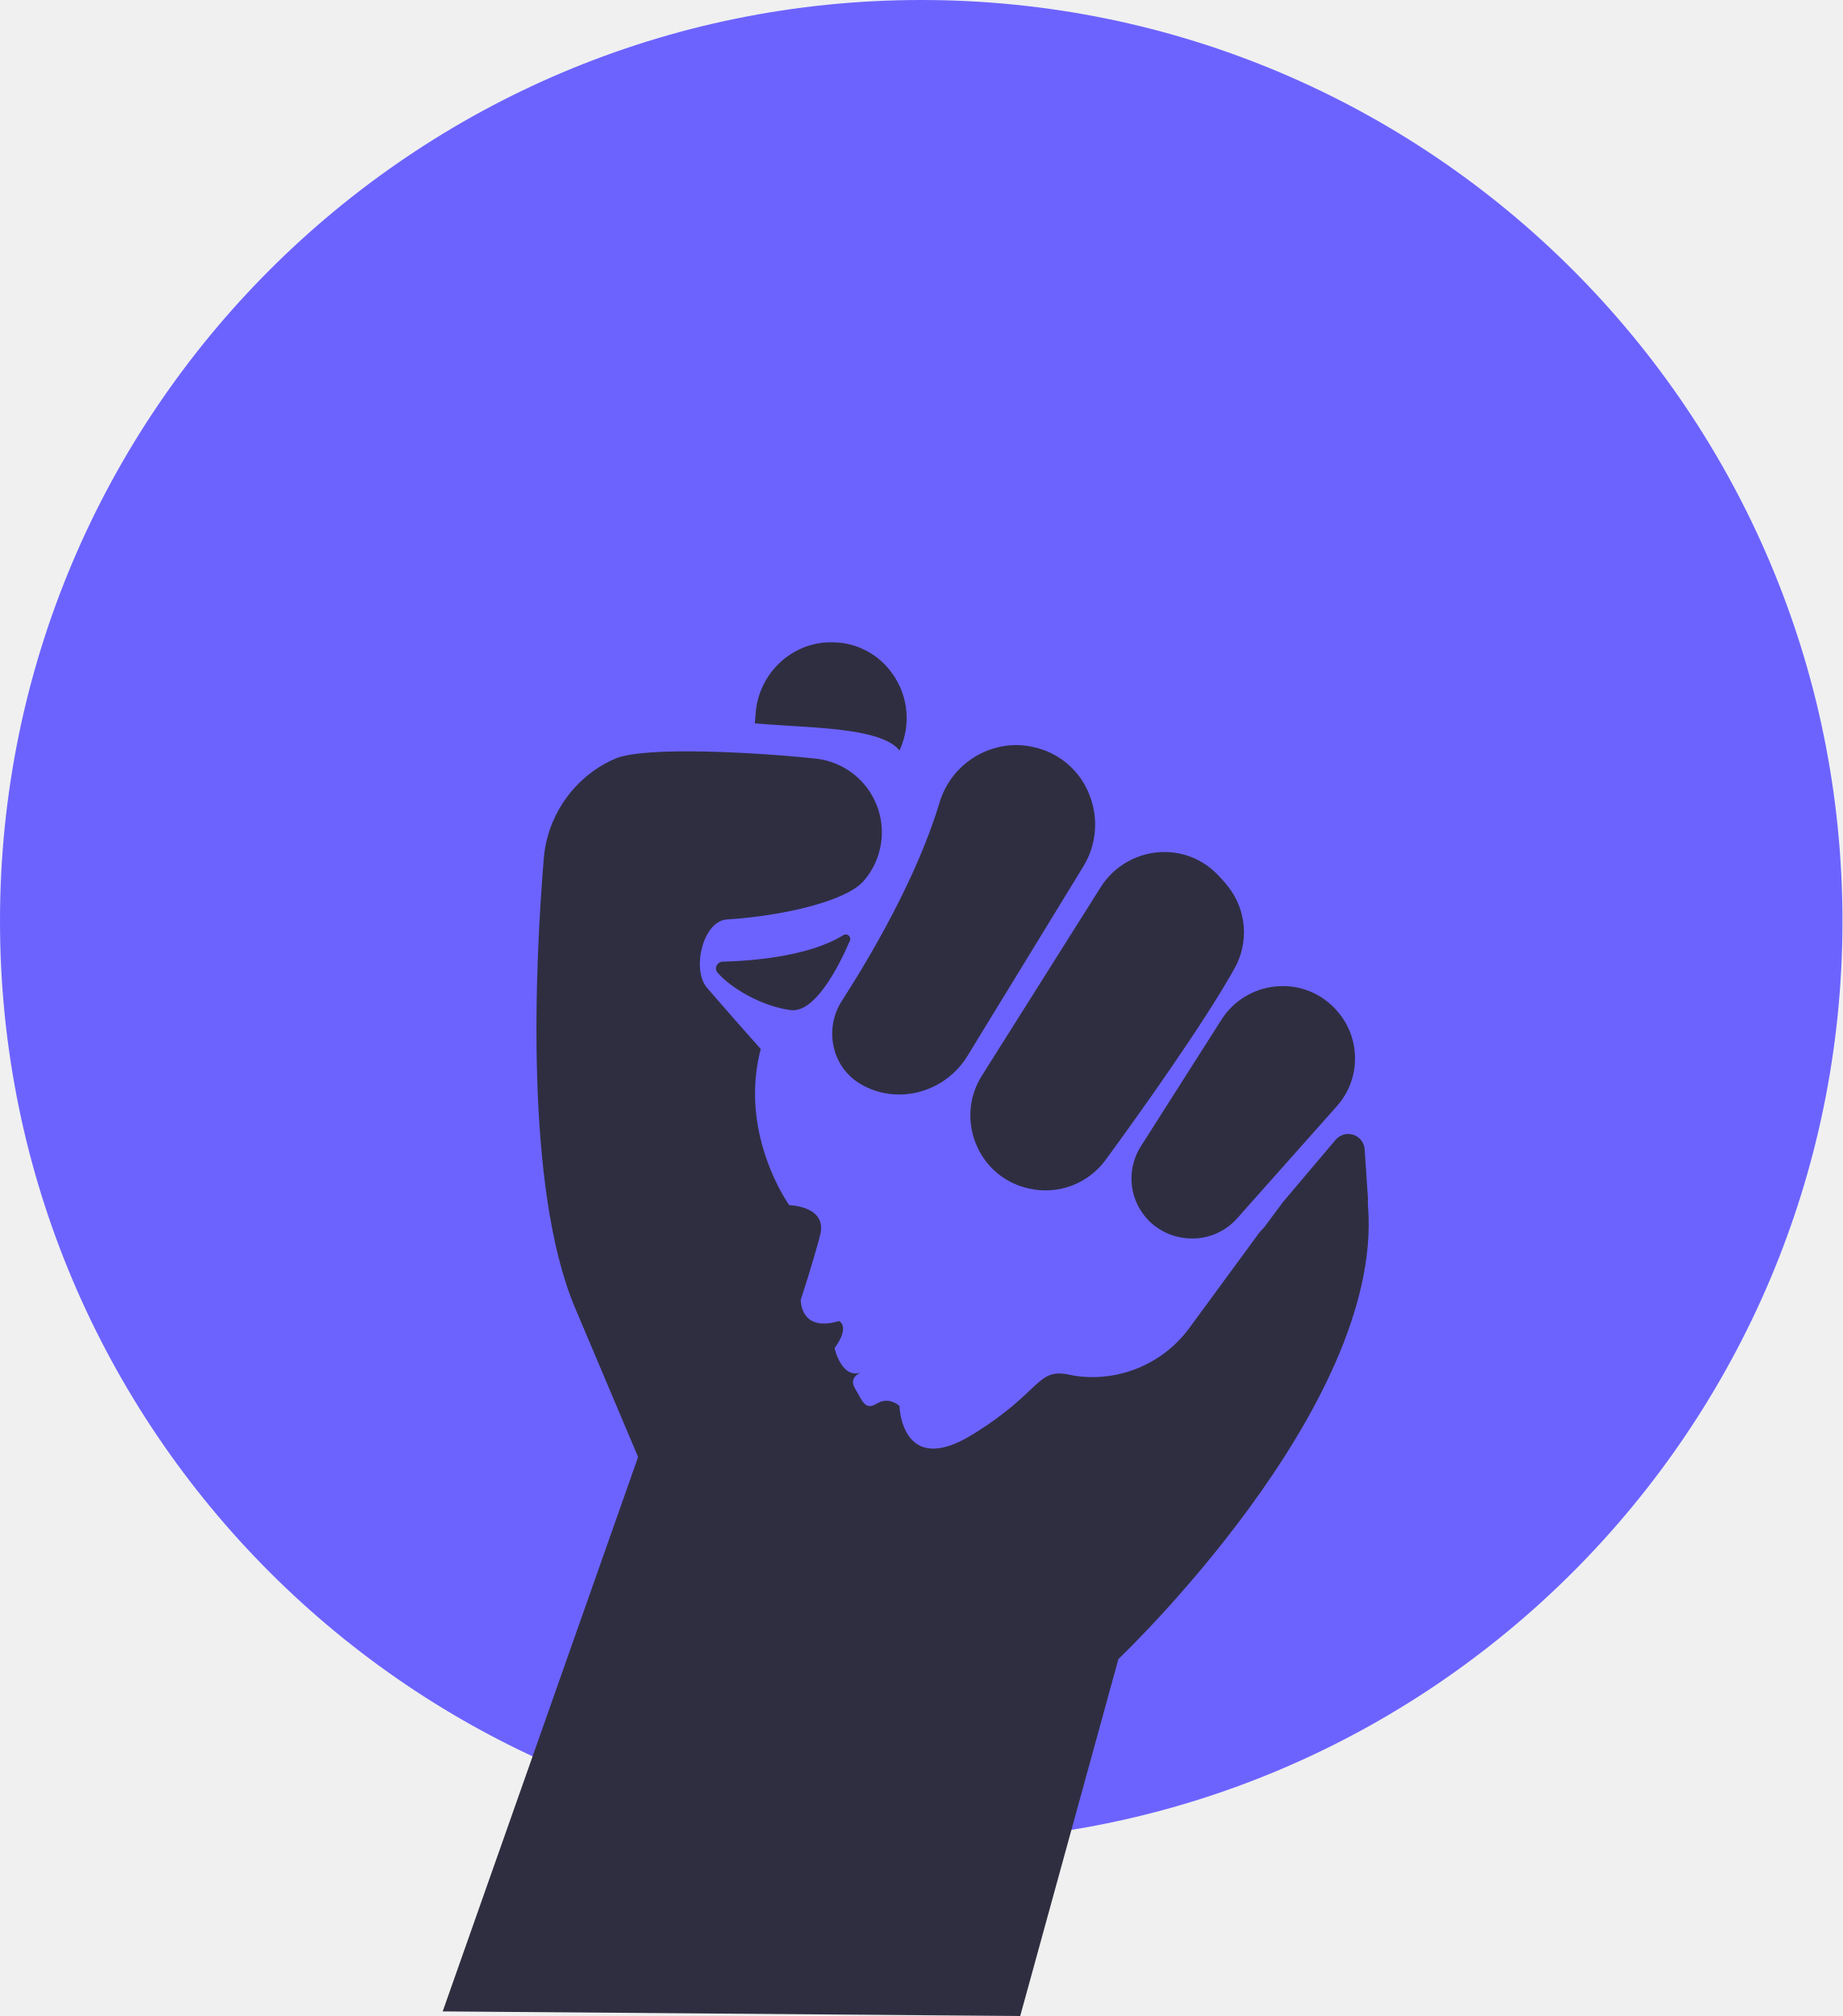
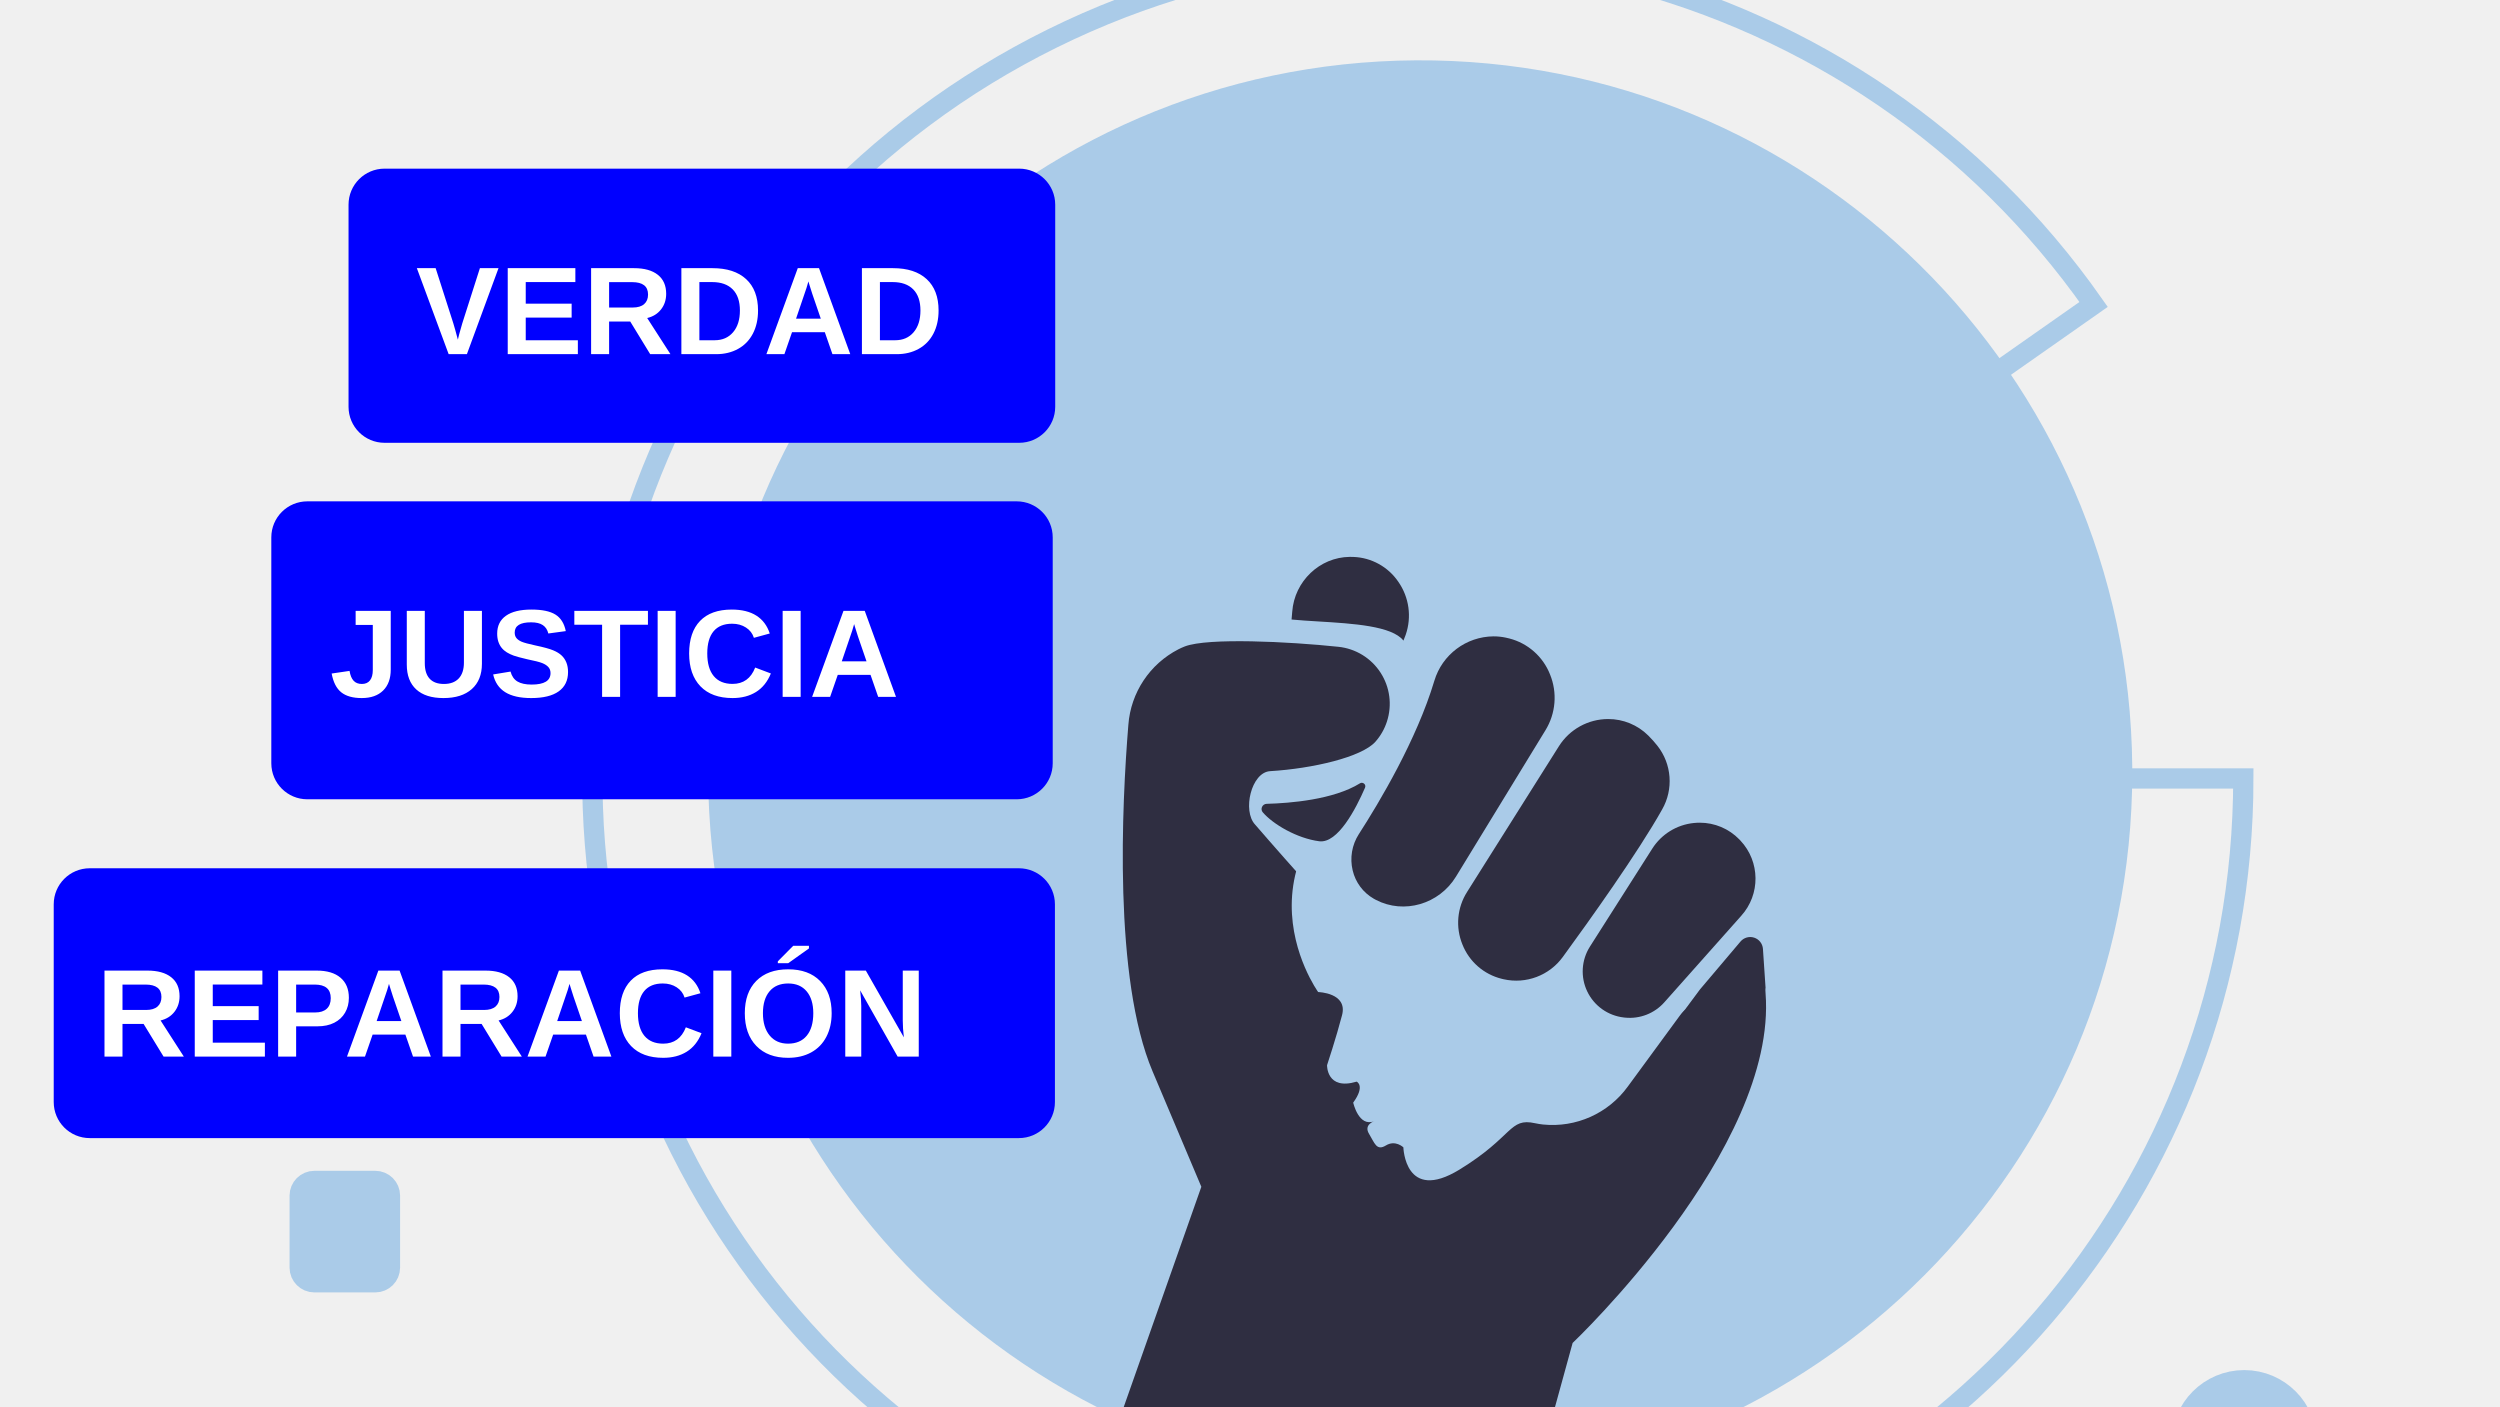
- <svg xmlns="http://www.w3.org/2000/svg" data-name="Layer 1" width="752" height="823" viewBox="0 0 752 823">
-   <circle cx="376" cy="376" r="376" fill="#6c63ff" />
-   <path d="M640.4,861.5l40.086-145.729s108.194-102.545,101.885-184.562c-.209-2.714,0-2.923,0-2.923l-1.388-20.587a6.728,6.728,0,0,0-11.849-3.893l-21.421,25.316L740,539.5s-19.011,23.026-54.086,12.587l-11.274-1.67s-28.185,13.571-66.183-8.142c0,0,13.362,15.867-19.208-16.702s-76.414-83.512-76.414-83.512l0,0c-6.809-7.284-2.038-27.611,7.914-28.217,22.587-1.374,48.336-7.42,55.576-15.508a29.855,29.855,0,0,0,6.116-10.701v0a30.255,30.255,0,0,0-25.572-39.453c-26.254-2.758-68.956-4.888-81.168-.197a36.882,36.882,0,0,0-3.395,1.523,48.965,48.965,0,0,0-26.397,39.824c-3.433,41.967-7.944,133.978,12.772,183.005l25.76,60.966L404.686,859.621Z" transform="translate(-224 -38.5)" fill="#2f2e41" />
-   <path d="M755,518.5s-33.401,9.19-34.403-23.384c0,0-2.342-152.885-116.649-97.902s-57.822,133.268-57.822,133.268,15.698.354,12.619,12.194-7.924,26.418-7.924,26.418-.35,13.489,15.636,8.689c0,0,4.72,2.091-1.828,11.074,0,0,2.892,13.165,11.142,9.778,0,0-5.746,1.855-2.792,6.686s3.918,9.219,8.926,6.156,9.214,1.002,9.214,1.002.776,29.393,29.569,11.782,26.126-27.596,40.059-24.503a38.557,38.557,0,0,0,4.111.666,49.139,49.139,0,0,0,44.793-20.081Z" transform="translate(-224 -38.5)" fill="#6c63ff" />
-   <path d="M747.597,441.055a29.93,29.93,0,0,0-3.077.159,29.53,29.53,0,0,0-22.01,13.591l-32.867,51.648a24.466,24.466,0,0,0,17.899,37.459l.644.07a24.418,24.418,0,0,0,20.737-8.093L769.491,490.25a29.332,29.332,0,0,0-.401-39.761q-.294-.313-.59-.616h0A29.054,29.054,0,0,0,747.597,441.055Z" transform="translate(-224 -38.5)" fill="#2f2e41" />
-   <path d="M699.269,386.322a30.765,30.765,0,0,0-26.01,14.338l-48.464,76.904a30.344,30.344,0,0,0-2.506,27.773,30.029,30.029,0,0,0,20.785,18.149c.324.079.652.158.985.234a30.397,30.397,0,0,0,31.279-11.813C689.44,492.603,715,456.82,727.744,434.082a30.169,30.169,0,0,0-2.5-33.663h0a61.61,61.61,0,0,0-4.832-5.407A29.931,29.931,0,0,0,699.269,386.322Z" transform="translate(-224 -38.5)" fill="#2f2e41" />
-   <path d="M638.72,342.663a32.9,32.9,0,0,0-31.234,23.433c-9.348,31.177-29.007,64.141-39.895,81.015a24.728,24.728,0,0,0-3.237,19.161,23.358,23.358,0,0,0,11.12,14.913q.58.334,1.172.641c14.779,7.683,33.335,2.284,42.246-12.292l47.234-77.267a32.661,32.661,0,0,0,2.412-29.555,31.518,31.518,0,0,0-21.457-18.931q-.954-.246-1.91-.447A31.297,31.297,0,0,0,638.72,342.663Z" transform="translate(-224 -38.5)" fill="#2f2e41" />
-   <path d="M532.078,333.772c4.304.421,9.165.717,14.29,1.029,18.244,1.111,38.75,2.361,44.789,10.108l1.193-3.082a31.079,31.079,0,0,0-3.861-27.932A30.003,30.003,0,0,0,564.644,300.721h0c-.625-.022-1.247-.028-1.866-.022-15.837.167-29.164,12.872-30.341,28.922C532.339,330.959,532.221,332.326,532.078,333.772Z" transform="translate(-224 -38.5)" fill="#2f2e41" />
-   <path d="M569.176,419.977a1.859,1.859,0,0,0-.988.295h0c-13.966,8.644-36.859,10.491-49.263,10.822a2.749,2.749,0,0,0-2.45,1.648,2.621,2.621,0,0,0,.402,2.828c5.397,6.299,18.019,13.739,29.797,15.289,9.827,1.274,19.377-17.158,24.195-28.272a1.809,1.809,0,0,0-.483-2.146A1.871,1.871,0,0,0,569.176,419.977Z" transform="translate(-224 -38.5)" fill="#2f2e41" />
+ <svg xmlns="http://www.w3.org/2000/svg" width="1920.0px" height="1080.0px" viewBox="0 0 1920.0 1080.0" version="1.1" id="SVGRoot">
+   <defs id="defs8594" />
+   <g id="layer3">
+     <ellipse style="fill:#aacbe8;stroke:#aacbe8;stroke-width:25.388" id="path8792" cx="655.929" cy="-99.893" rx="46.762" ry="51.013" />
+     <rect style="fill:#aacbe8;stroke:none;stroke-width:25.388;fill-opacity:1" id="rect8896" width="127.533" height="136.036" x="1739.963" y="-184.916" ry="6.377" />
+     <rect style="fill:#aacbe8;stroke:#aacbe8;stroke-width:25.388" id="rect8898" width="59.516" height="68.018" x="235.069" y="911.871" ry="6.377" />
+     <ellipse style="fill:#aacbe8;stroke:#aacbe8;stroke-width:25.771" id="path8922" cx="1723.576" cy="1108.04" rx="42.937" ry="42.937" />
+   </g>
+   <g id="layer1">
+     <g id="g8711" transform="matrix(1.207953,0,0,1.207953,-117.7598,-55.27322)">
+       <g id="layer2">
+         <path style="fill:none;fill-opacity:1;stroke:#aacbe8;stroke-width:12.892;stroke-miterlimit:4;stroke-dasharray:none;stroke-opacity:1" id="path6597" d="M 1523.773,540.716 A 524.803,524.798 0 0 1 1078.925,1059.387 524.803,524.798 0 0 1 498.53,698.758 524.803,524.798 0 0 1 766.528,70.201 524.803,524.798 0 0 1 1428.583,239.305 L 998.97,540.716 Z" />
+       </g>
+       <g id="layer1-9">
+         <g id="g6493" transform="matrix(1.204076,0,0,1.204076,547.692,84.10876)">
+           <path fill="#0000ff" id="circle6463" d="M 752,376 A 376,376 0 0 1 376.768,751.999 376,376 0 0 1 0.003,377.537 376,376 0 0 1 373.695,0.007 376,376 0 0 1 751.987,372.927" style="fill:#aacbe8;fill-opacity:1" />
+           <path d="m 640.4,861.5 40.086,-145.729 c 0,0 108.194,-102.545 101.885,-184.562 -0.209,-2.714 0,-2.923 0,-2.923 l -1.388,-20.587 a 6.728,6.728 0 0 0 -11.849,-3.893 L 747.713,529.121 740,539.5 c 0,0 -19.011,23.026 -54.086,12.587 l -11.274,-1.67 c 0,0 -28.185,13.571 -66.183,-8.142 0,0 13.362,15.867 -19.208,-16.702 -32.57,-32.57 -76.414,-83.512 -76.414,-83.512 v 0 c -6.809,-7.284 -2.038,-27.611 7.914,-28.217 22.587,-1.374 48.336,-7.42 55.576,-15.508 a 29.855,29.855 0 0 0 6.116,-10.701 v 0 a 30.255,30.255 0 0 0 -25.572,-39.453 c -26.254,-2.758 -68.956,-4.888 -81.168,-0.197 a 36.882,36.882 0 0 0 -3.395,1.523 48.965,48.965 0 0 0 -26.397,39.824 c -3.433,41.967 -7.944,133.978 12.772,183.005 l 25.76,60.966 -79.754,226.318 z" transform="translate(-224,-38.5)" fill="#2f2e41" id="path6465" />
+           <path d="m 755,518.5 c 0,0 -33.401,9.19 -34.403,-23.384 0,0 -2.342,-152.885 -116.649,-97.902 -114.307,54.983 -57.822,133.268 -57.822,133.268 0,0 15.698,0.354 12.619,12.194 -3.079,11.84 -7.924,26.418 -7.924,26.418 0,0 -0.35,13.489 15.636,8.689 0,0 4.72,2.091 -1.828,11.074 0,0 2.892,13.165 11.142,9.778 0,0 -5.746,1.855 -2.792,6.686 2.954,4.83 3.918,9.219 8.926,6.156 5.007,-3.063 9.214,1.002 9.214,1.002 0,0 0.776,29.393 29.569,11.782 28.793,-17.611 26.126,-27.596 40.059,-24.503 a 38.557,38.557 0 0 0 4.111,0.666 49.139,49.139 0 0 0 44.793,-20.081 z" transform="translate(-224,-38.5)" fill="#0000ff" id="path6467" style="fill:#aacbe8;fill-opacity:1" />
+           <path d="m 747.597,441.055 a 29.93,29.93 0 0 0 -3.077,0.159 29.53,29.53 0 0 0 -22.01,13.591 l -32.867,51.648 a 24.466,24.466 0 0 0 17.899,37.459 l 0.644,0.07 a 24.418,24.418 0 0 0 20.737,-8.093 L 769.491,490.25 a 29.332,29.332 0 0 0 -0.401,-39.761 q -0.294,-0.313 -0.59,-0.616 v 0 a 29.054,29.054 0 0 0 -20.903,-8.818 z" transform="translate(-224,-38.5)" fill="#2f2e41" id="path6469" />
+           <path d="m 699.269,386.322 a 30.765,30.765 0 0 0 -26.01,14.338 l -48.464,76.904 a 30.344,30.344 0 0 0 -2.506,27.773 30.029,30.029 0 0 0 20.785,18.149 c 0.324,0.079 0.652,0.158 0.985,0.234 a 30.397,30.397 0 0 0 31.279,-11.813 C 689.44,492.603 715,456.82 727.744,434.082 a 30.169,30.169 0 0 0 -2.5,-33.663 v 0 a 61.61,61.61 0 0 0 -4.832,-5.407 29.931,29.931 0 0 0 -21.144,-8.69 z" transform="translate(-224,-38.5)" fill="#2f2e41" id="path6471" />
+           <path d="m 638.72,342.663 a 32.9,32.9 0 0 0 -31.234,23.433 c -9.348,31.177 -29.007,64.141 -39.895,81.015 a 24.728,24.728 0 0 0 -3.237,19.161 23.358,23.358 0 0 0 11.12,14.913 q 0.58,0.334 1.172,0.641 c 14.779,7.683 33.335,2.284 42.246,-12.292 l 47.234,-77.267 a 32.661,32.661 0 0 0 2.412,-29.555 31.518,31.518 0 0 0 -21.457,-18.931 q -0.954,-0.246 -1.91,-0.447 a 31.297,31.297 0 0 0 -6.451,-0.672 z" transform="translate(-224,-38.5)" fill="#2f2e41" id="path6473" />
+           <path d="m 532.078,333.772 c 4.304,0.421 9.165,0.717 14.29,1.029 18.244,1.111 38.75,2.361 44.789,10.108 l 1.193,-3.082 A 31.079,31.079 0 0 0 588.488,313.896 30.003,30.003 0 0 0 564.644,300.721 v 0 c -0.625,-0.022 -1.247,-0.028 -1.866,-0.022 -15.837,0.167 -29.164,12.872 -30.341,28.922 -0.098,1.339 -0.216,2.706 -0.359,4.152 z" transform="translate(-224,-38.5)" fill="#2f2e41" id="path6475" />
+           <path d="m 569.176,419.977 a 1.859,1.859 0 0 0 -0.988,0.295 v 0 c -13.966,8.644 -36.859,10.491 -49.263,10.822 a 2.749,2.749 0 0 0 -2.45,1.648 2.621,2.621 0 0 0 0.402,2.828 c 5.397,6.299 18.019,13.739 29.797,15.289 9.827,1.274 19.377,-17.158 24.195,-28.272 a 1.809,1.809 0 0 0 -0.483,-2.146 1.871,1.871 0 0 0 -1.21,-0.463 z" transform="translate(-224,-38.5)" fill="#2f2e41" id="path6477" />
+         </g>
+       </g>
+     </g>
+   </g>
+   <g id="layer4">
+     <rect style="fill:#0000ff;fill-opacity:1;stroke:none;stroke-width:12.892" id="rect9071" width="542.726" height="210.549" x="267.678" y="129.522" ry="27.661" />
+     <rect style="fill:#0000ff;fill-opacity:1;stroke:none;stroke-width:12.892" id="rect9777" width="600.116" height="228.821" x="208.369" y="385.033" ry="27.661" />
+     <text xml:space="preserve" style="font-style:normal;font-variant:normal;font-weight:900;font-stretch:normal;font-size:96px;line-height:31.2;font-family:Arial;-inkscape-font-specification:'Arial Heavy';fill:#ffffff;fill-opacity:1;stroke:none" x="253.259" y="535.176" id="text11539-5">
+       <tspan id="tspan11537-2" x="253.259" y="535.176">JUSTICIA</tspan>
+     </text>
+     <rect style="fill:#0000ff;fill-opacity:1;stroke:none;stroke-width:15.641" id="rect9779" width="768.924" height="207.234" x="41.26" y="666.827" ry="27.661" />
+     <text xml:space="preserve" style="font-style:normal;font-variant:normal;font-weight:900;font-stretch:normal;font-size:96px;line-height:31.2;font-family:Arial;-inkscape-font-specification:'Arial Heavy';fill:#ffffff;fill-opacity:1;stroke:none" x="73.824" y="811.465" id="text11539-5-8">
+       <tspan id="tspan11537-2-9" x="73.824" y="811.465">REPARACIÓN</tspan>
+     </text>
+     <text xml:space="preserve" style="font-style:normal;font-variant:normal;font-weight:900;font-stretch:normal;font-size:96px;line-height:31.2;font-family:Arial;-inkscape-font-specification:'Arial Heavy';fill:#ffffff;fill-opacity:1;stroke:none" x="319.486" y="271.995" id="text11539">
+       <tspan id="tspan11537" x="319.486" y="271.995">VERDAD</tspan>
+     </text>
+   </g>
</svg>
